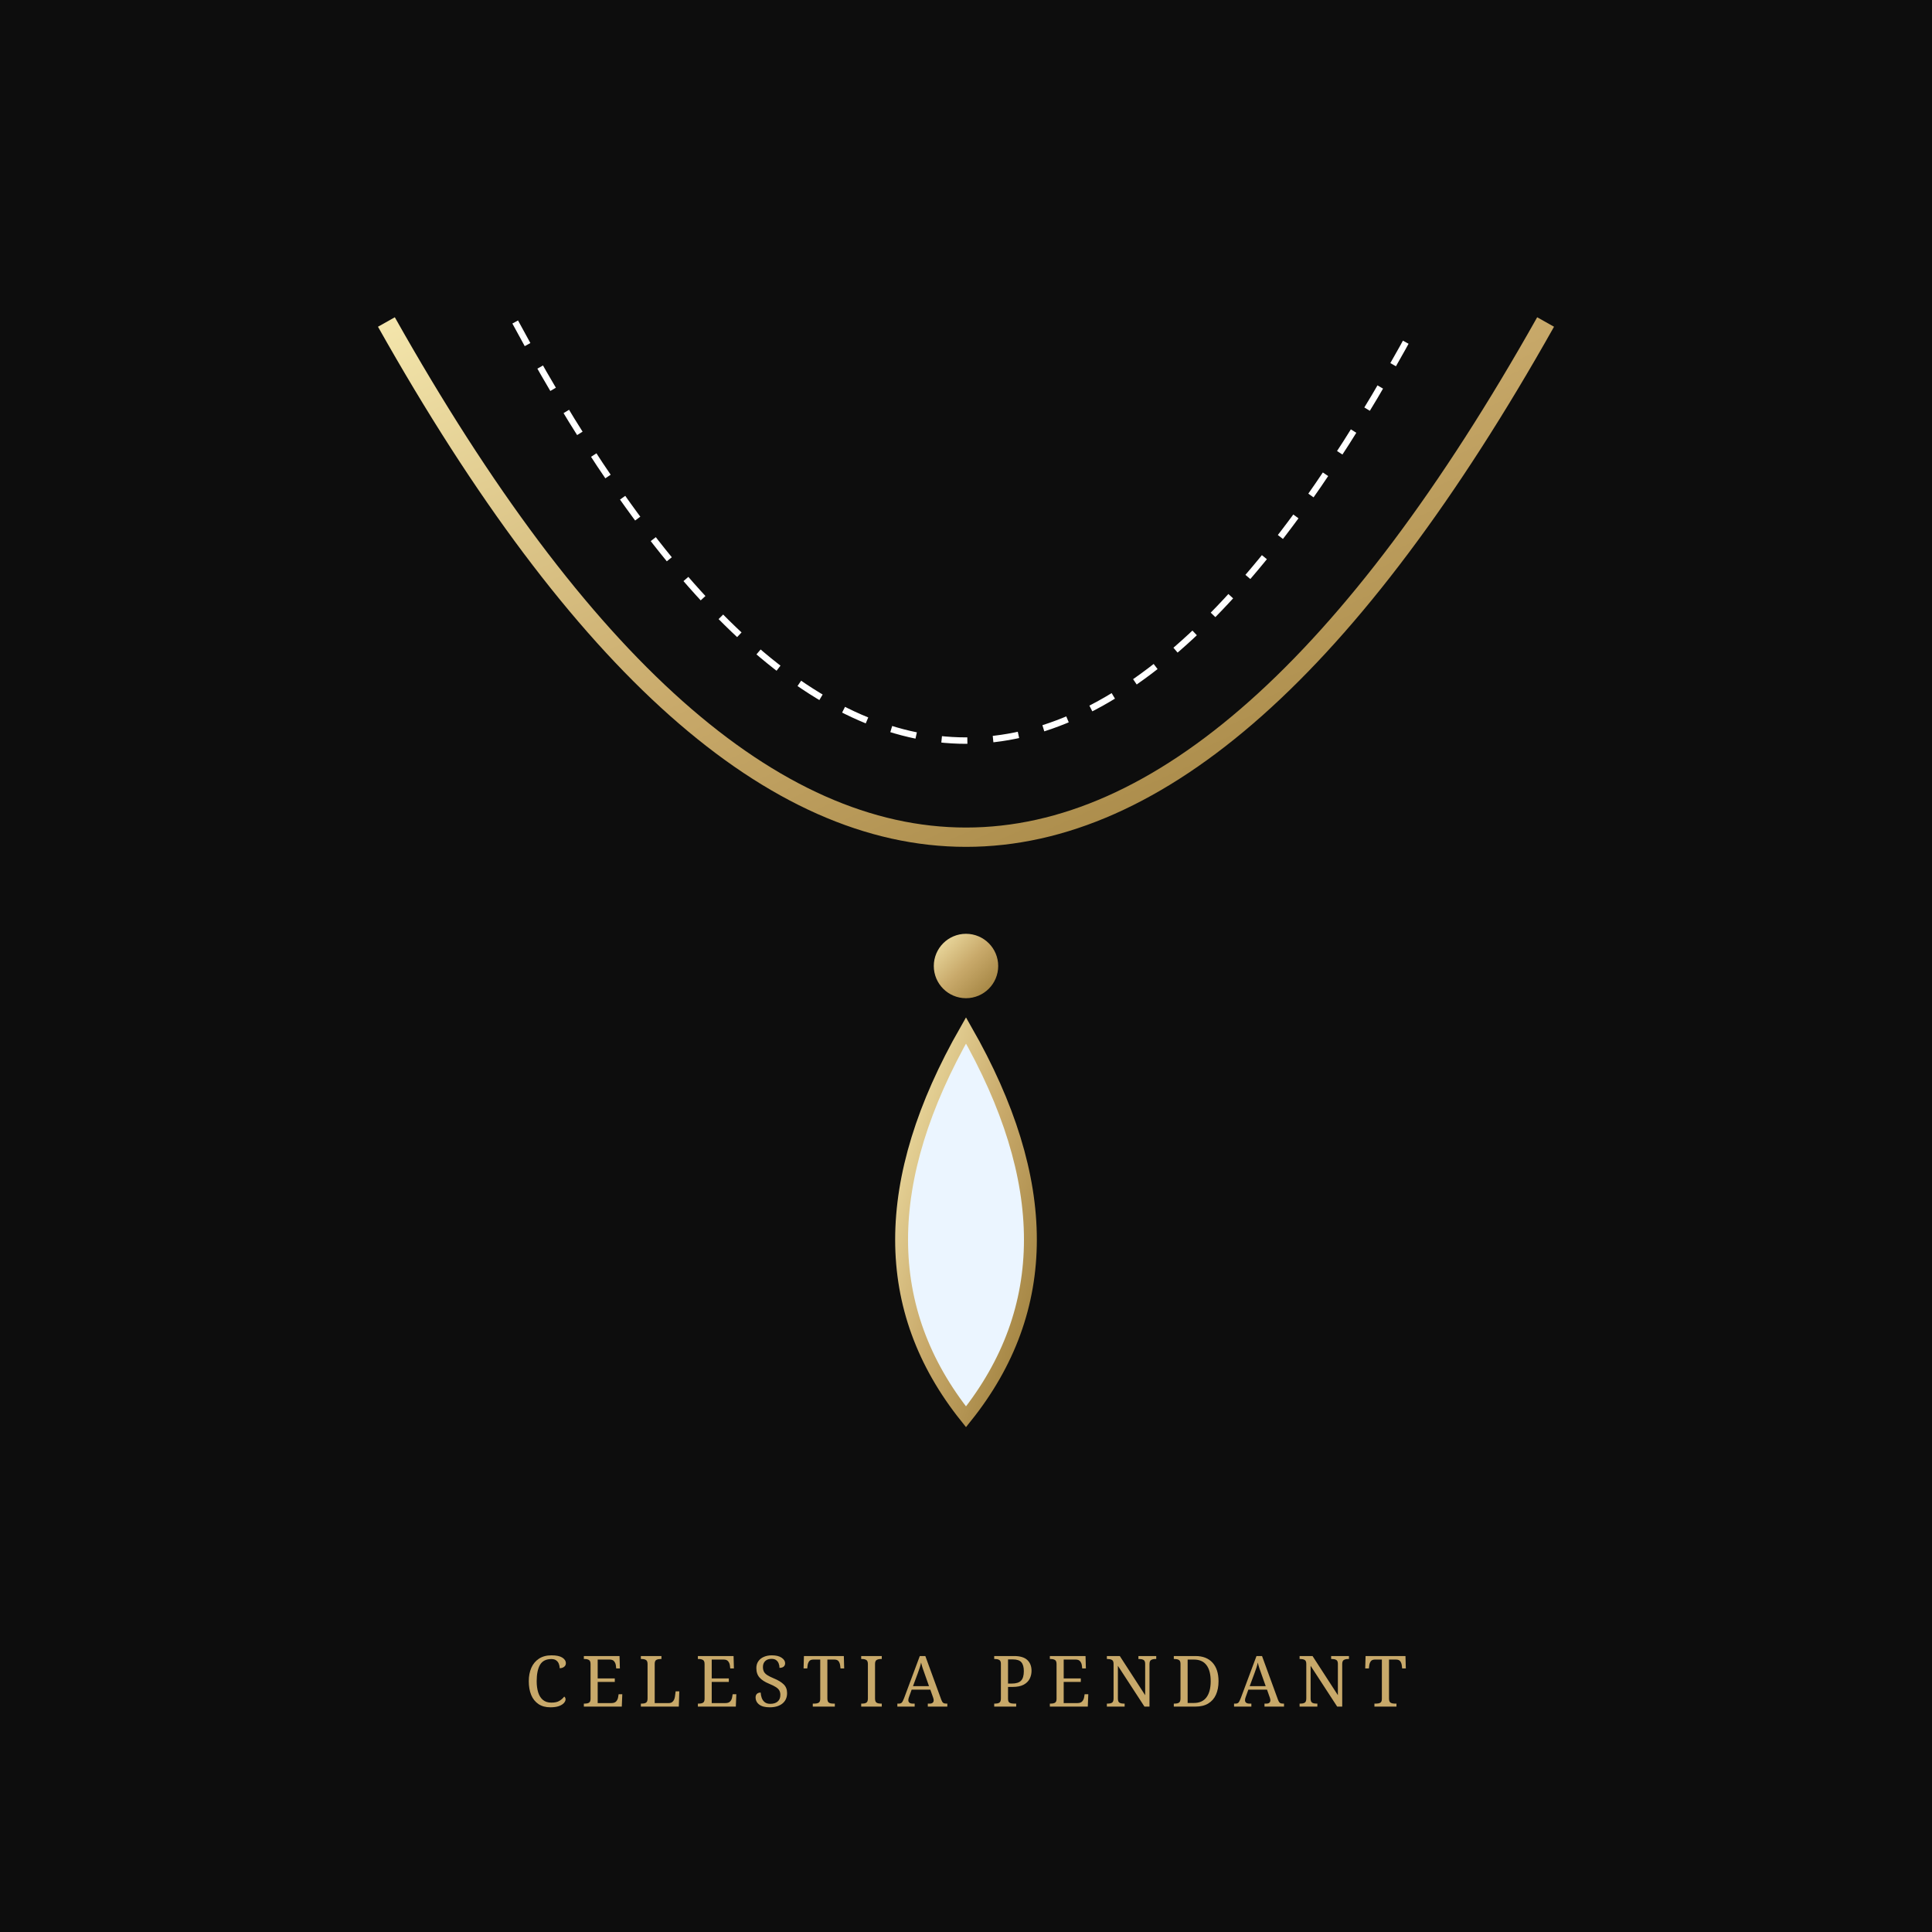
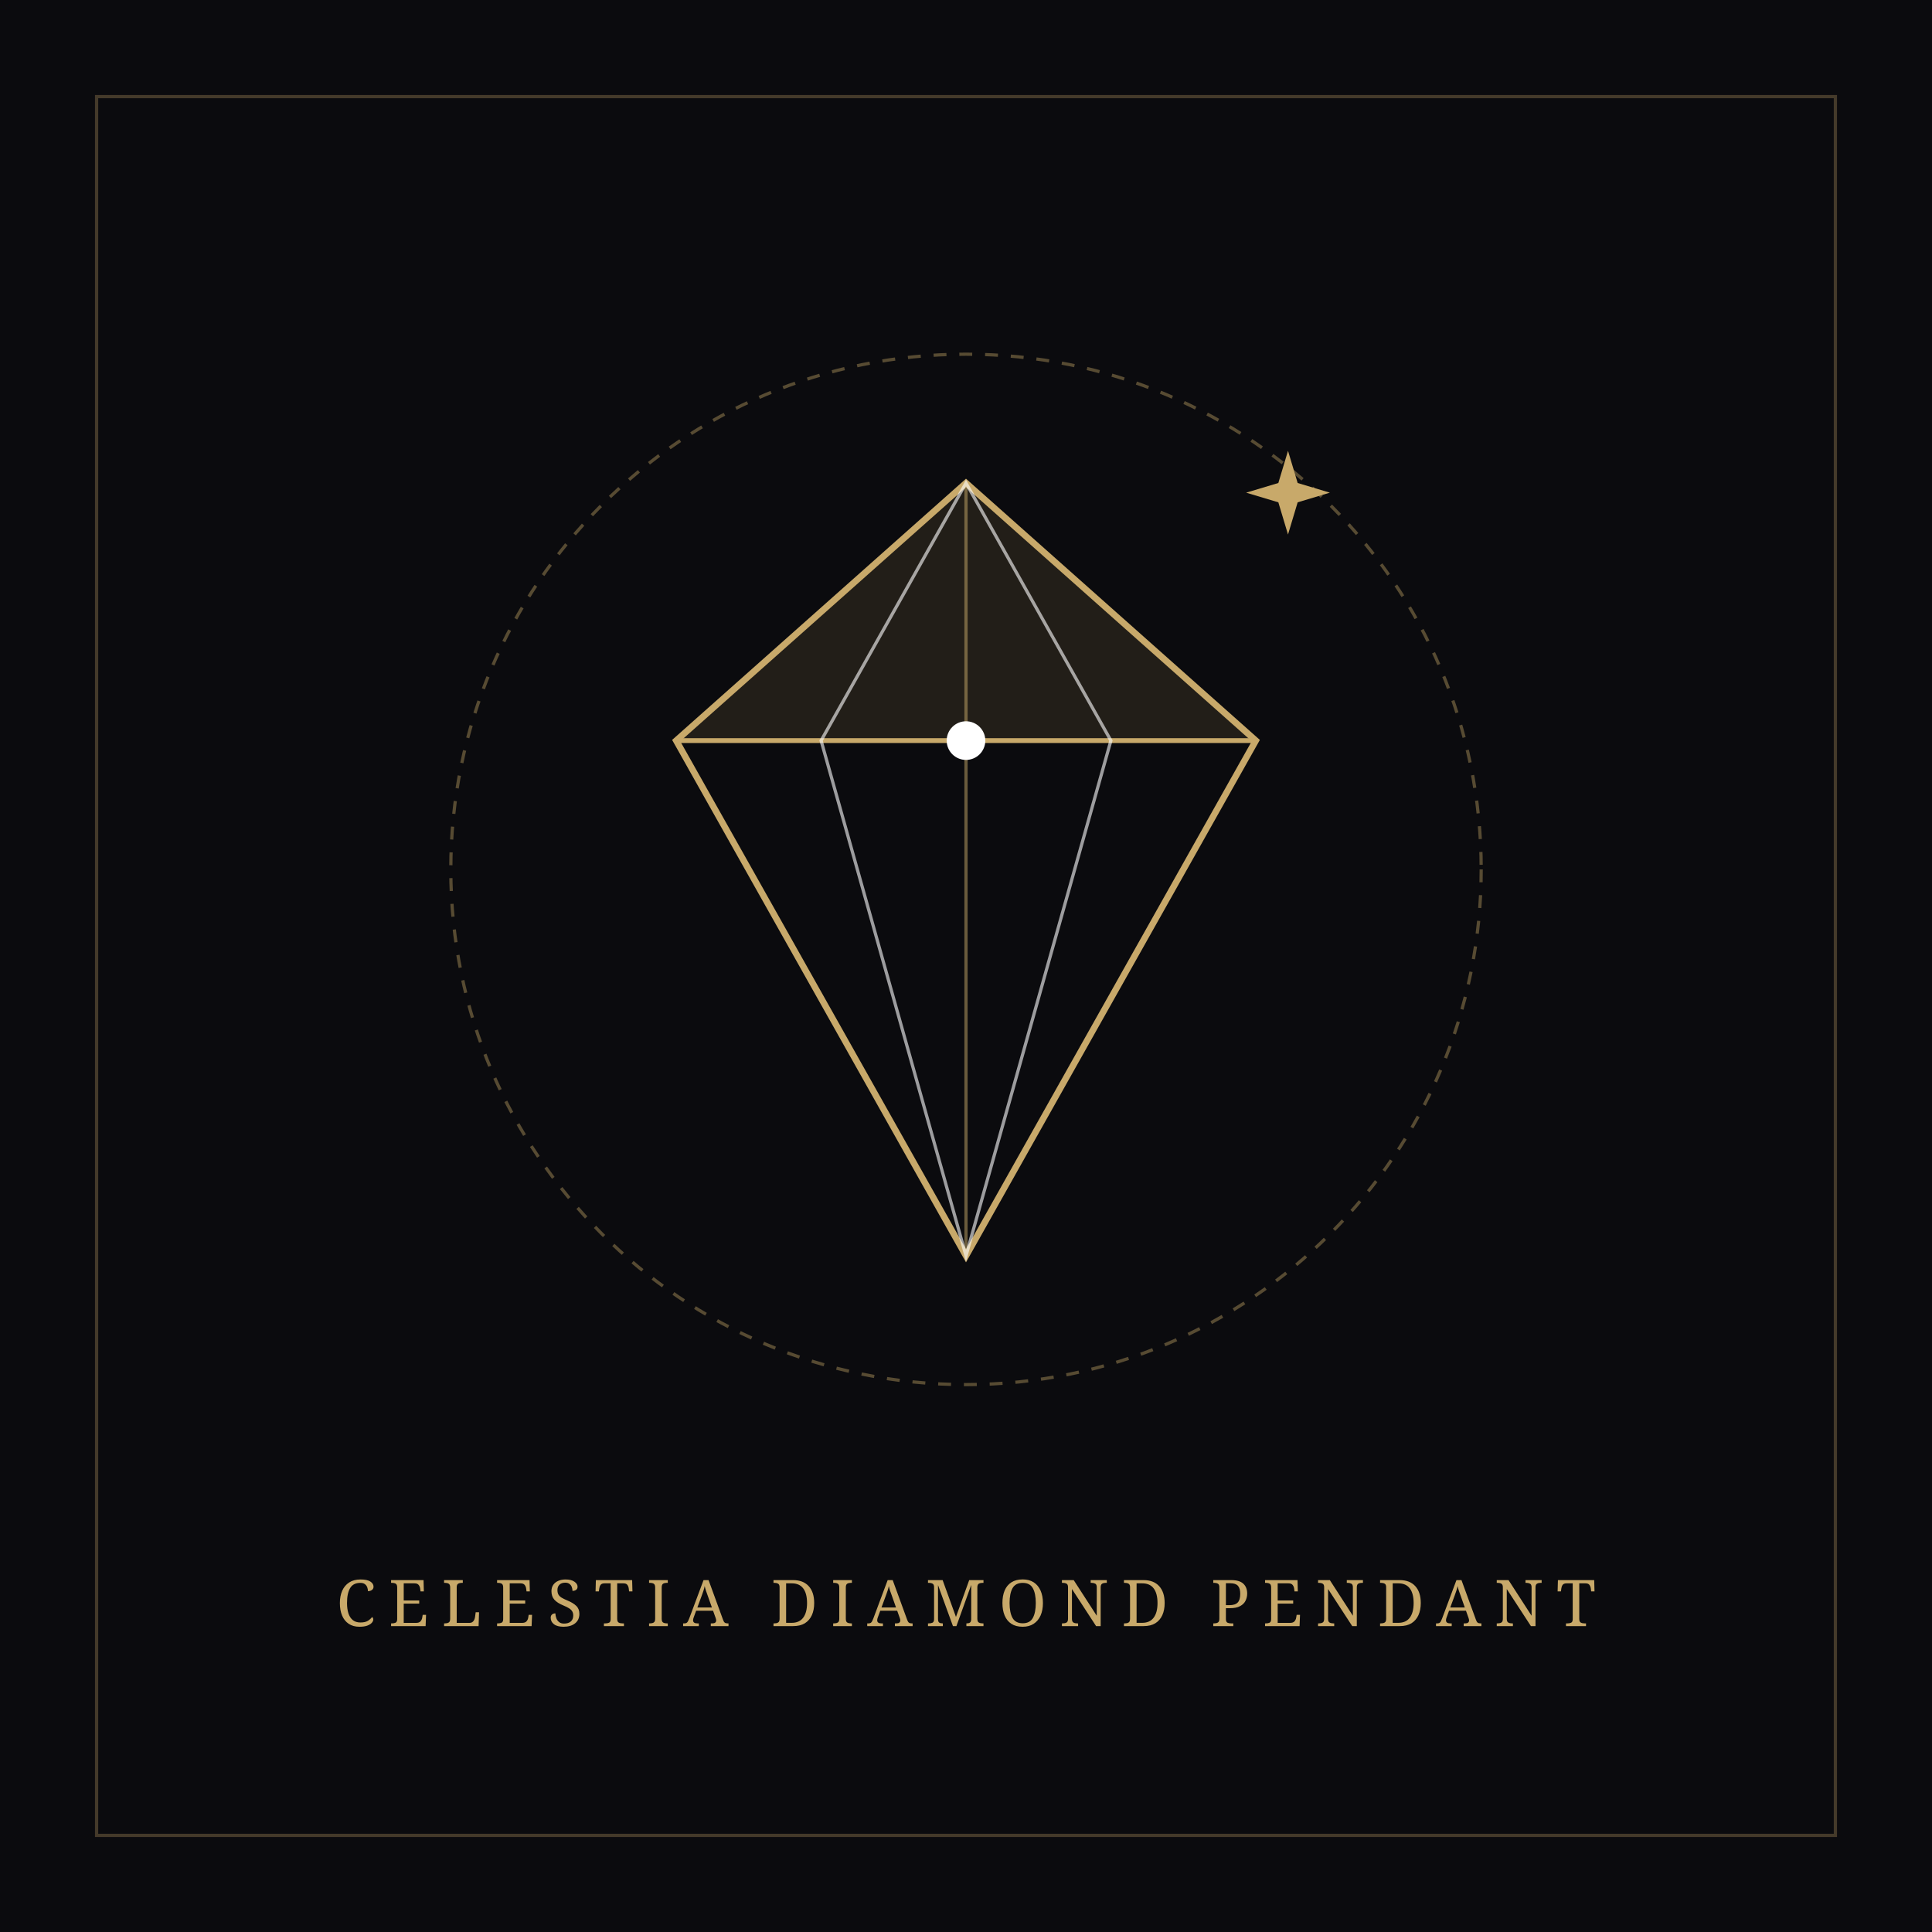
<svg xmlns="http://www.w3.org/2000/svg" viewBox="0 0 600 600" width="100%" height="100%">
-   <defs>
-     <linearGradient id="goldGrad" x1="0%" y1="0%" x2="100%" y2="100%">
-       <stop offset="0%" stop-color="#F3E5AB" />
-       <stop offset="50%" stop-color="#C8A96A" />
-       <stop offset="100%" stop-color="#9A7B38" />
-     </linearGradient>
-   </defs>
-   <rect width="600" height="600" fill="#0D0D0D" />
-   <path d="M 120,100 Q 300,420 480,100" fill="none" stroke="url(#goldGrad)" stroke-width="6" />
-   <path d="M 160,100 Q 300,360 440,100" fill="none" stroke="#FFFFFF" stroke-width="2" stroke-dasharray="8,8" />
-   <path d="M 300,320 Q 340,390 300,440 Q 260,390 300,320 Z" fill="#EBF5FF" stroke="url(#goldGrad)" stroke-width="4" />
-   <circle cx="300" cy="300" r="10" fill="url(#goldGrad)" />
-   <text x="300" y="530" text-anchor="middle" font-family="'Playfair Display', serif" font-size="22" fill="#C8A96A" letter-spacing="4">CELESTIA PENDANT</text>
+   <rect width="600" height="600" fill="#0B0B0E" />
+   <rect x="30" y="30" width="540" height="540" fill="none" stroke="#C8A96A" stroke-width="1" opacity="0.3" />
+   <circle cx="300" cy="270" r="160" fill="none" stroke="#C8A96A" stroke-width="1" stroke-dasharray="4,4" opacity="0.4" />
+   <polygon points="300,150 390,230 300,390 210,230" fill="none" stroke="#C8A96A" stroke-width="2" />
+   <polygon points="300,150 390,230 210,230" fill="#C8A96A" opacity="0.12" />
+   <line x1="210" y1="230" x2="390" y2="230" stroke="#C8A96A" stroke-width="1.5" />
+   <line x1="300" y1="150" x2="300" y2="390" stroke="#C8A96A" stroke-width="1" opacity="0.5" />
+   <polygon points="300,150 345,230 300,390 255,230" fill="none" stroke="#FFFFFF" stroke-width="1" opacity="0.6" />
+   <circle cx="300" cy="230" r="6" fill="#FFFFFF" />
+   <path d="M 400,140 L 403,150 L 413,153 L 403,156 L 400,166 L 397,156 L 387,153 L 397,150 Z" fill="#C8A96A" />
+   <text x="300" y="505" text-anchor="middle" font-family="'Playfair Display', serif" font-size="20" font-weight="400" fill="#C8A96A" letter-spacing="4">CELESTIA DIAMOND PENDANT</text>
</svg>
